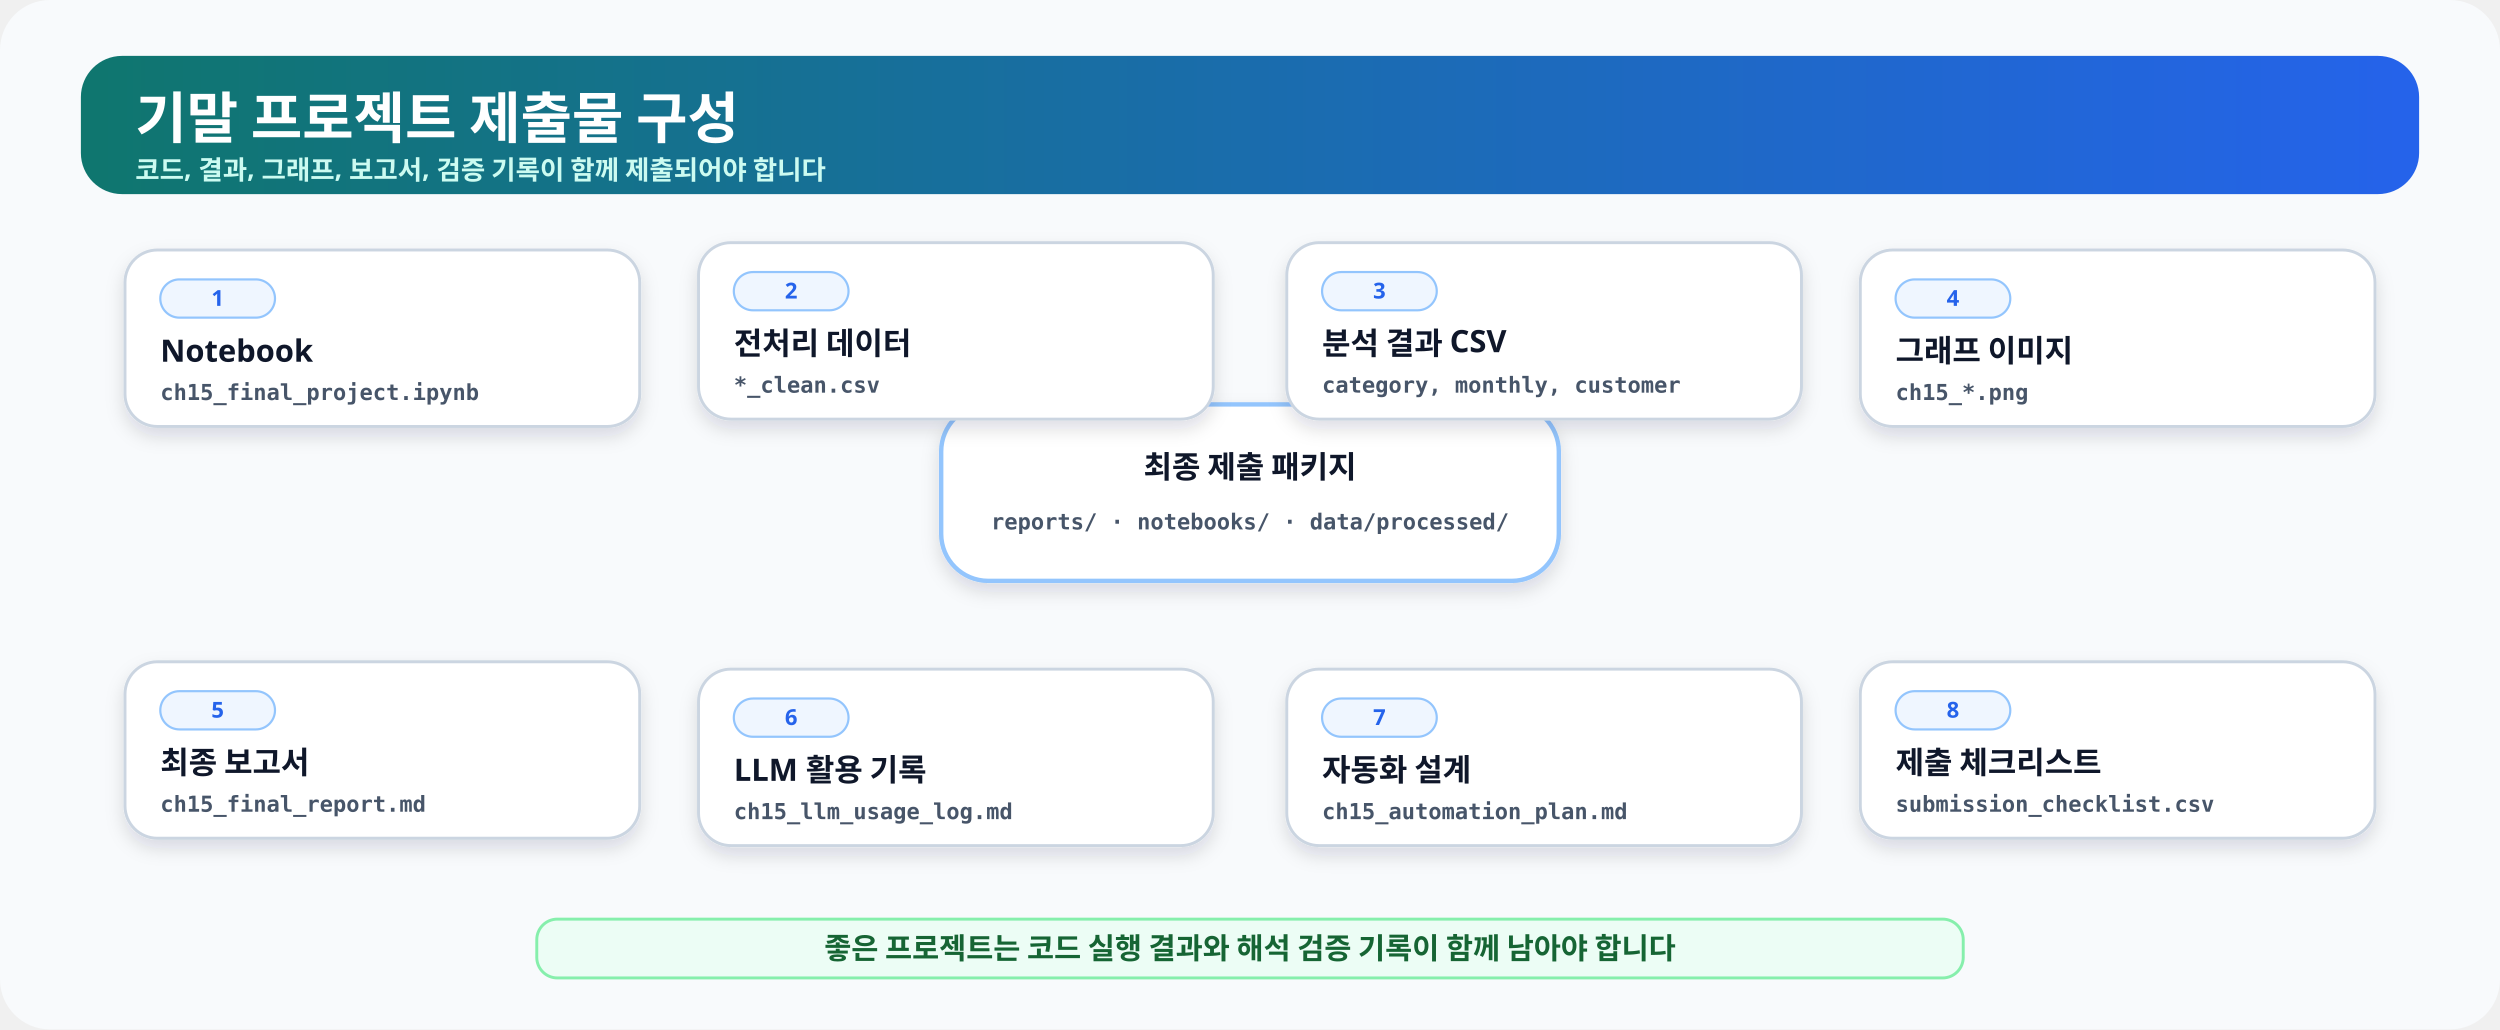
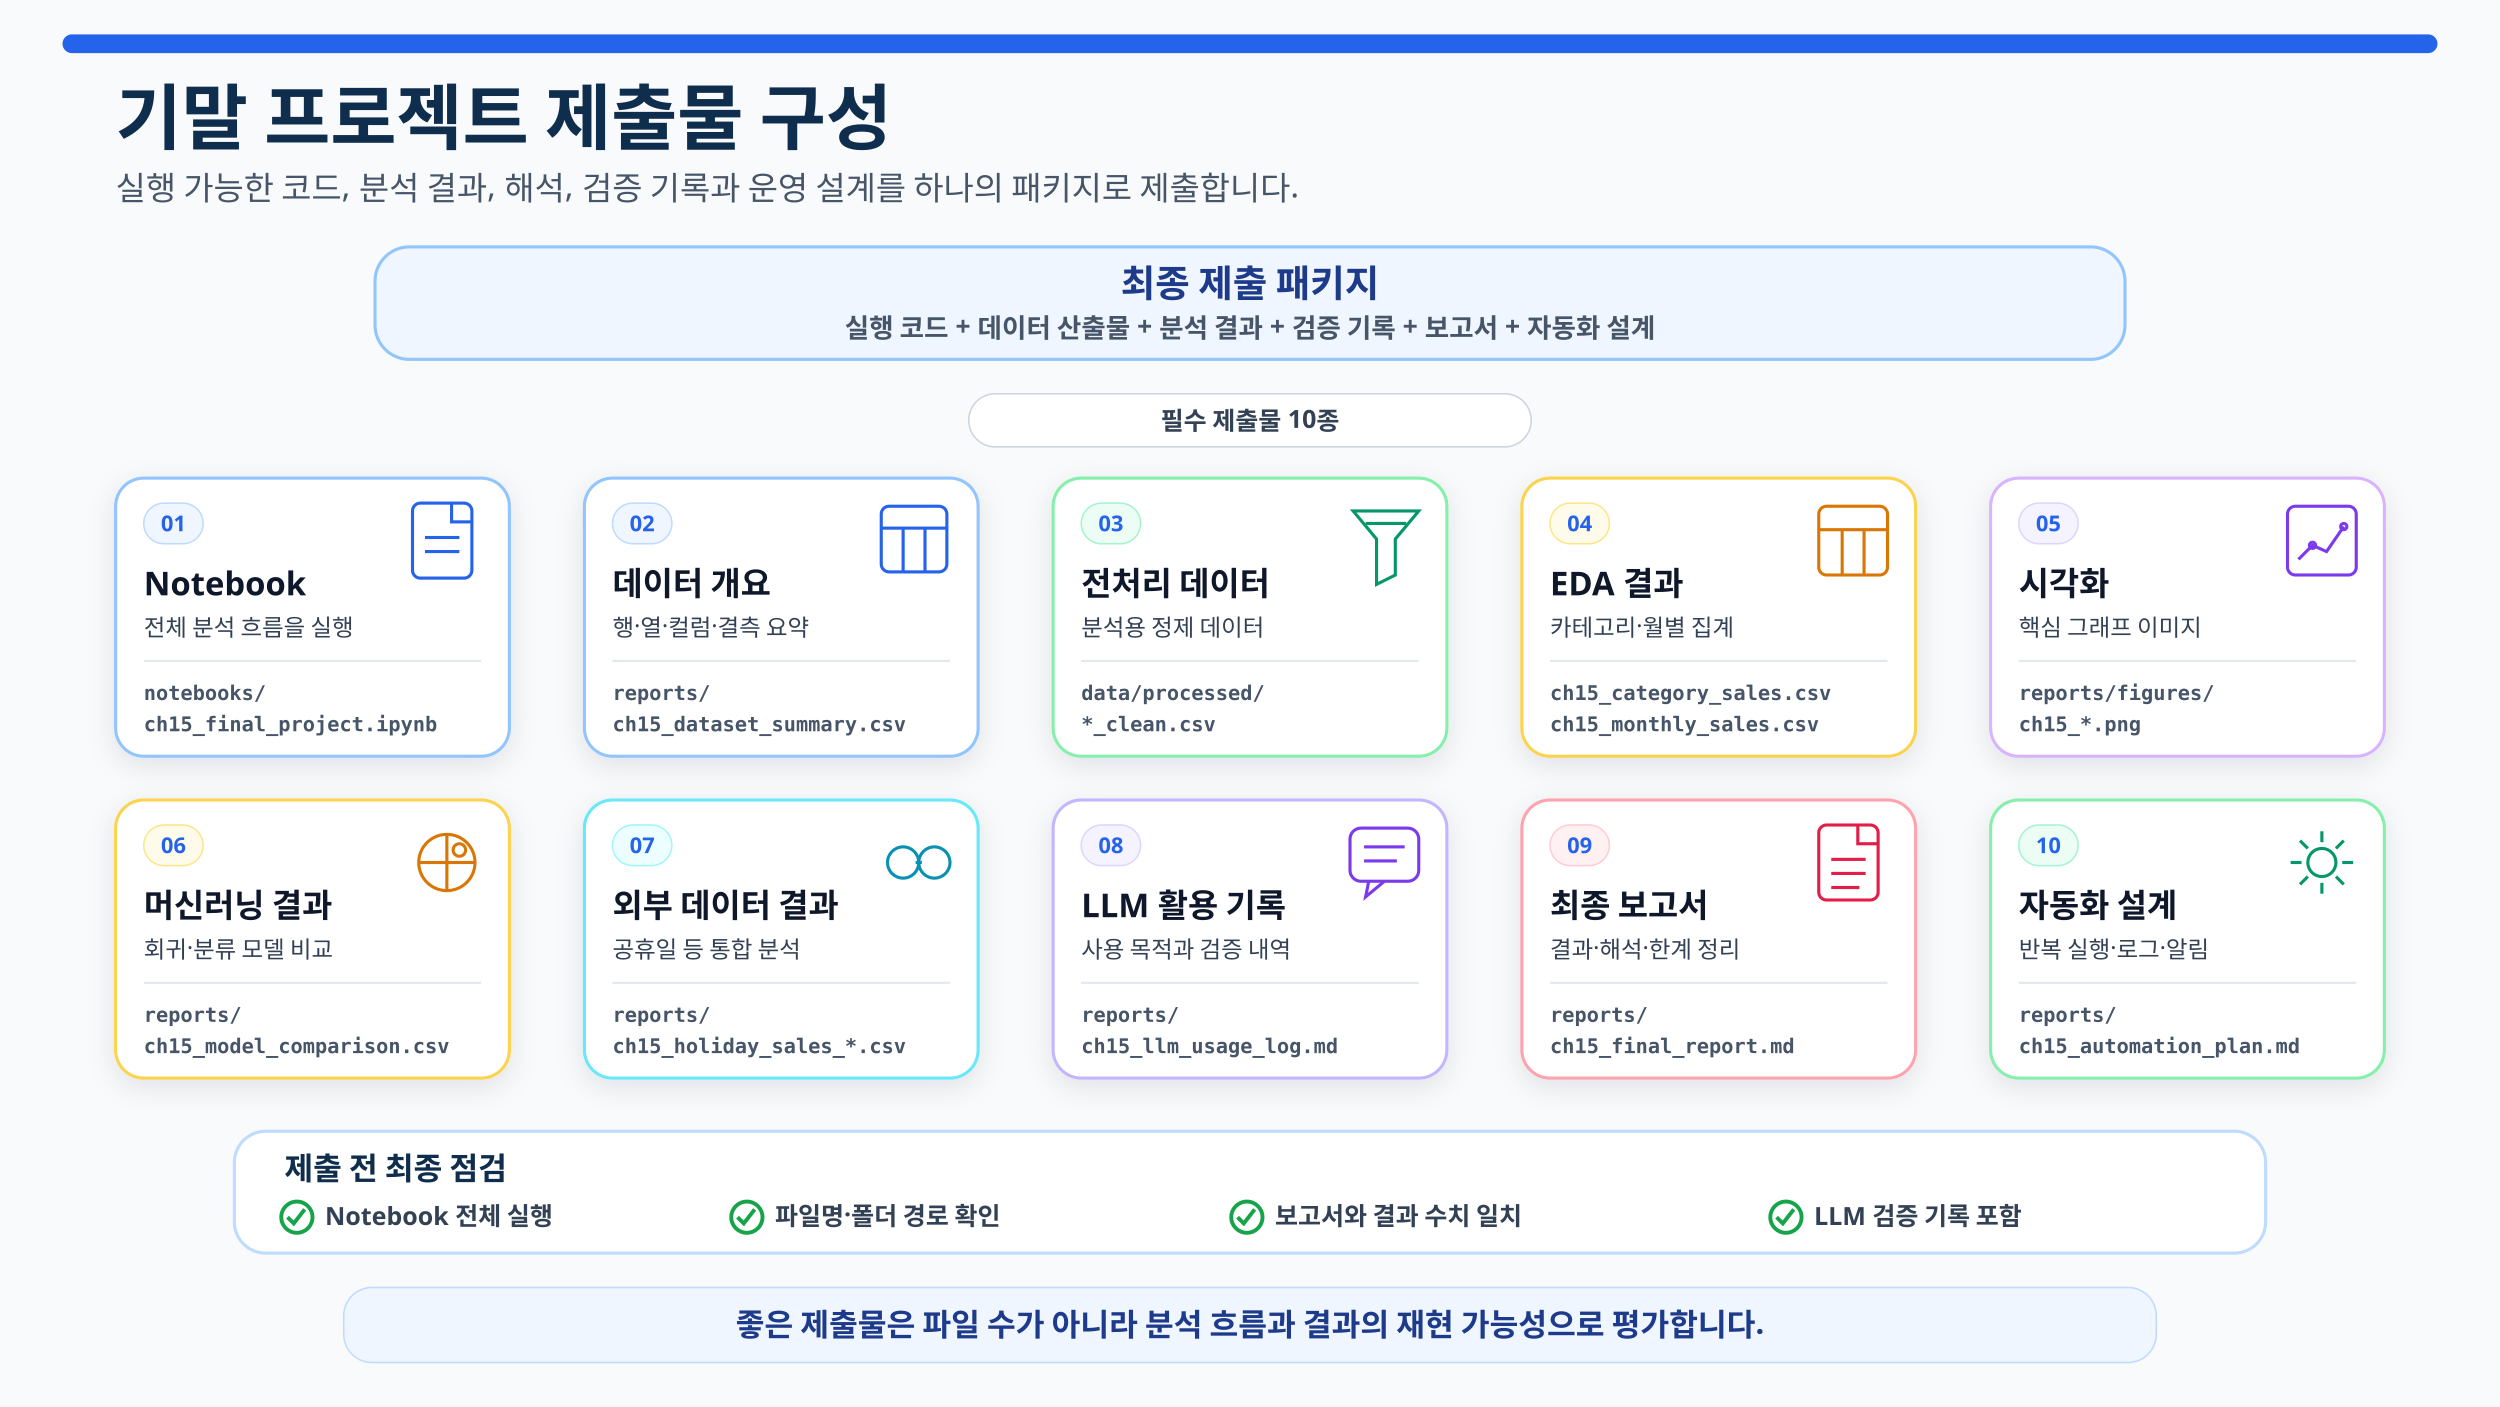
- <svg xmlns="http://www.w3.org/2000/svg" width="1700" height="700" viewBox="0 0 1700 700" role="img" aria-labelledby="title desc">
+ <svg xmlns="http://www.w3.org/2000/svg" width="1600" height="900" viewBox="0 0 1600 900" role="img" aria-labelledby="title desc">
  <defs>
-     <linearGradient id="head" x1="0" x2="1">
-       <stop offset="0%" stop-color="#0f766e" />
-       <stop offset="100%" stop-color="#2563eb" />
-     </linearGradient>
-     <filter id="shadow" x="-20%" y="-20%" width="140%" height="140%">
-       <feDropShadow dx="0" dy="6" stdDeviation="6" flood-color="#0f172a" flood-opacity="0.13" />
+     <filter id="shadow" x="-15%" y="-20%" width="130%" height="145%">
+       <feDropShadow dx="0" dy="5" stdDeviation="9" flood-color="#0f172a" flood-opacity="0.10" />
    </filter>
    <style>
-       .bg{fill:#f8fafc}.h{fill:url(#head)} text{font-family:'Pretendard','Noto Sans KR','Apple SD Gothic Neo','Malgun Gothic',sans-serif}.title{font-size:38px;font-weight:900;fill:#fff}.sub{font-size:18px;font-weight:650;fill:#ccfbf1}.center{fill:#fff;stroke:#93c5fd;stroke-width:3;filter:url(#shadow)}.card{fill:#fff;stroke:#cbd5e1;stroke-width:2;filter:url(#shadow)}.tagBox{fill:#eff6ff;stroke:#93c5fd;stroke-width:1.5}.tag{font-size:15px;font-weight:900;fill:#2563eb}.main{font-size:21px;font-weight:900;fill:#0f172a}.file{font-family:'D2Coding','Consolas',monospace;font-size:15px;font-weight:650;fill:#475569}.note{fill:#ecfdf5;stroke:#86efac;stroke-width:2}.noteText{font-size:20px;font-weight:800;fill:#166534}
+       text { font-family: "NanumSquare","Noto Sans KR","Malgun Gothic",sans-serif; }
+       .mono { font-family: "D2Coding","Cascadia Mono","Consolas",monospace; }
+       .title { font-size: 46px; font-weight: 800; fill: #0f2d4d; }
+       .subtitle { font-size: 21px; font-weight: 500; fill: #475569; }
+       .package { font-size: 24px; font-weight: 800; fill: #1e3a8a; }
+       .packageSub { font-size: 17px; font-weight: 600; fill: #475569; }
+       .num { font-size: 14px; font-weight: 800; fill: #2563eb; }
+       .cardTitle { font-size: 21px; font-weight: 800; fill: #0f172a; }
+       .cardDesc { font-size: 15px; font-weight: 500; fill: #334155; }
+       .file { font-size: 13px; font-weight: 700; fill: #475569; }
+       .group { font-size: 16px; font-weight: 800; }
+       .checkTitle { font-size: 20px; font-weight: 800; fill: #0f2d4d; }
+       .check { font-size: 16px; font-weight: 600; fill: #334155; }
+       .footer { font-size: 20px; font-weight: 750; fill: #1e3a8a; }
+       .card { fill: #ffffff; stroke-width: 2; filter: url(#shadow); }
+       .divider { stroke: #e2e8f0; stroke-width: 1.4; }
    </style>
  </defs>
-   <rect class="bg" width="1700" height="700" rx="34" />
-   <rect class="h" x="55" y="38" width="1590" height="94" rx="28" />
-   <text class="title" x="92" y="94">기말 프로젝트 제출물 구성</text>
-   <text class="sub" x="92" y="122">코드, 결과, 그래프, 보고서, 검증 기록이 함께 제출되어야 합니다</text>
-   <rect class="center" x="640" y="275" width="420" height="120" rx="32" />
-   <text class="main" x="850" y="325" text-anchor="middle" font-size="26">최종 제출 패키지</text>
-   <text class="file" x="850" y="360" text-anchor="middle">reports/ · notebooks/ · data/processed/</text>
-   <g transform="translate(85 170)">
-     <rect class="card" width="350" height="120" rx="22" />
-     <rect class="tagBox" x="24" y="20" width="78" height="26" rx="13" />
-     <text class="tag" x="63" y="38" text-anchor="middle">1</text>
-     <text class="main" x="24" y="76">Notebook</text>
-     <text class="file" x="24" y="102">ch15_final_project.ipynb</text>
-   </g>
-   <g transform="translate(475 165)">
-     <rect class="card" width="350" height="120" rx="22" />
-     <rect class="tagBox" x="24" y="20" width="78" height="26" rx="13" />
-     <text class="tag" x="63" y="38" text-anchor="middle">2</text>
-     <text class="main" x="24" y="76">전처리 데이터</text>
-     <text class="file" x="24" y="102">*_clean.csv</text>
-   </g>
-   <g transform="translate(875 165)">
-     <rect class="card" width="350" height="120" rx="22" />
-     <rect class="tagBox" x="24" y="20" width="78" height="26" rx="13" />
-     <text class="tag" x="63" y="38" text-anchor="middle">3</text>
-     <text class="main" x="24" y="76">분석 결과 CSV</text>
-     <text class="file" x="24" y="102">category, monthly, customer</text>
-   </g>
-   <g transform="translate(1265 170)">
-     <rect class="card" width="350" height="120" rx="22" />
-     <rect class="tagBox" x="24" y="20" width="78" height="26" rx="13" />
-     <text class="tag" x="63" y="38" text-anchor="middle">4</text>
-     <text class="main" x="24" y="76">그래프 이미지</text>
-     <text class="file" x="24" y="102">ch15_*.png</text>
-   </g>
-   <g transform="translate(85 450)">
-     <rect class="card" width="350" height="120" rx="22" />
-     <rect class="tagBox" x="24" y="20" width="78" height="26" rx="13" />
-     <text class="tag" x="63" y="38" text-anchor="middle">5</text>
-     <text class="main" x="24" y="76">최종 보고서</text>
-     <text class="file" x="24" y="102">ch15_final_report.md</text>
-   </g>
-   <g transform="translate(475 455)">
-     <rect class="card" width="350" height="120" rx="22" />
-     <rect class="tagBox" x="24" y="20" width="78" height="26" rx="13" />
-     <text class="tag" x="63" y="38" text-anchor="middle">6</text>
-     <text class="main" x="24" y="76">LLM 활용 기록</text>
-     <text class="file" x="24" y="102">ch15_llm_usage_log.md</text>
-   </g>
-   <g transform="translate(875 455)">
-     <rect class="card" width="350" height="120" rx="22" />
-     <rect class="tagBox" x="24" y="20" width="78" height="26" rx="13" />
-     <text class="tag" x="63" y="38" text-anchor="middle">7</text>
-     <text class="main" x="24" y="76">자동화 설계</text>
-     <text class="file" x="24" y="102">ch15_automation_plan.md</text>
-   </g>
-   <g transform="translate(1265 450)">
-     <rect class="card" width="350" height="120" rx="22" />
-     <rect class="tagBox" x="24" y="20" width="78" height="26" rx="13" />
-     <text class="tag" x="63" y="38" text-anchor="middle">8</text>
-     <text class="main" x="24" y="76">제출 체크리스트</text>
-     <text class="file" x="24" y="102">submission_checklist.csv</text>
-   </g>
-   <rect class="note" x="365" y="625" width="970" height="40" rx="14" />
-   <text class="noteText" x="850" y="652" text-anchor="middle">좋은 프로젝트는 코드 실행 결과와 해석 검증 기록이 함께 남아야 합니다</text>
+   <rect width="1600" height="900" fill="#f8fafc" />
+   <rect x="40" y="22" width="1520" height="12" rx="6" fill="#2563eb" />
+   <text x="74" y="92" class="title">기말 프로젝트 제출물 구성</text>
+   <text x="74" y="128" class="subtitle">실행 가능한 코드, 분석 결과, 해석, 검증 기록과 운영 설계를 하나의 패키지로 제출합니다.</text>
+   <rect x="240" y="158" width="1120" height="72" rx="22" fill="#eff6ff" stroke="#93c5fd" stroke-width="2" />
+   <text x="800" y="190" text-anchor="middle" class="package">최종 제출 패키지</text>
+   <text x="800" y="216" text-anchor="middle" class="packageSub">실행 코드 + 데이터 산출물 + 분석 결과 + 검증 기록 + 보고서 + 자동화 설계</text>
+   <rect x="620" y="252" width="360" height="34" rx="17" fill="#ffffff" stroke="#cbd5e1" />
+   <text x="800" y="275" text-anchor="middle" class="group" fill="#334155">필수 제출물 10종</text>
+   <g transform="translate(74 306)">
+     <rect class="card" width="252" height="178" rx="18" stroke="#93c5fd" />
+     <rect x="18" y="16" width="38" height="26" rx="13" fill="#eff6ff" stroke="#bfdbfe" />
+     <text x="37" y="34" text-anchor="middle" class="num">01</text>
+     <g transform="translate(190 16)" stroke="#2563eb" stroke-width="2" fill="none">
+       <rect x="0" y="0" width="38" height="48" rx="5" />
+       <path d="M25 0v12h13" />
+       <line x1="8" y1="22" x2="30" y2="22" />
+       <line x1="8" y1="31" x2="30" y2="31" />
+     </g>
+     <text x="18" y="75" class="cardTitle">Notebook</text>
+     <text x="18" y="101" class="cardDesc">전체 분석 흐름을 실행</text>
+     <line x1="18" y1="117" x2="234" y2="117" class="divider" />
+     <text x="18" y="142" class="file mono">notebooks/</text>
+     <text x="18" y="162" class="file mono">ch15_final_project.ipynb</text>
+   </g>
+   <g transform="translate(374 306)">
+     <rect class="card" width="252" height="178" rx="18" stroke="#93c5fd" />
+     <rect x="18" y="16" width="38" height="26" rx="13" fill="#eff6ff" stroke="#bfdbfe" />
+     <text x="37" y="34" text-anchor="middle" class="num">02</text>
+     <g transform="translate(190 18)" stroke="#2563eb" stroke-width="2" fill="none">
+       <rect x="0" y="0" width="42" height="42" rx="5" />
+       <line x1="0" y1="14" x2="42" y2="14" />
+       <line x1="14" y1="14" x2="14" y2="42" />
+       <line x1="28" y1="14" x2="28" y2="42" />
+     </g>
+     <text x="18" y="75" class="cardTitle">데이터 개요</text>
+     <text x="18" y="101" class="cardDesc">행·열·컬럼·결측 요약</text>
+     <line x1="18" y1="117" x2="234" y2="117" class="divider" />
+     <text x="18" y="142" class="file mono">reports/</text>
+     <text x="18" y="162" class="file mono">ch15_dataset_summary.csv</text>
+   </g>
+   <g transform="translate(674 306)">
+     <rect class="card" width="252" height="178" rx="18" stroke="#86efac" />
+     <rect x="18" y="16" width="38" height="26" rx="13" fill="#ecfdf5" stroke="#a7f3d0" />
+     <text x="37" y="34" text-anchor="middle" class="num">03</text>
+     <g transform="translate(190 18)" stroke="#059669" stroke-width="2" fill="none">
+       <path d="M2 3h42L29 21v23l-12 6V21z" />
+       <line x1="10" y1="11" x2="36" y2="11" />
+     </g>
+     <text x="18" y="75" class="cardTitle">전처리 데이터</text>
+     <text x="18" y="101" class="cardDesc">분석용 정제 데이터</text>
+     <line x1="18" y1="117" x2="234" y2="117" class="divider" />
+     <text x="18" y="142" class="file mono">data/processed/</text>
+     <text x="18" y="162" class="file mono">*_clean.csv</text>
+   </g>
+   <g transform="translate(974 306)">
+     <rect class="card" width="252" height="178" rx="18" stroke="#fcd34d" />
+     <rect x="18" y="16" width="38" height="26" rx="13" fill="#fffbeb" stroke="#fde68a" />
+     <text x="37" y="34" text-anchor="middle" class="num">04</text>
+     <g transform="translate(190 18)" stroke="#d97706" stroke-width="2" fill="none">
+       <rect x="0" y="0" width="44" height="44" rx="5" />
+       <line x1="0" y1="15" x2="44" y2="15" />
+       <line x1="15" y1="15" x2="15" y2="44" />
+       <line x1="29" y1="15" x2="29" y2="44" />
+     </g>
+     <text x="18" y="75" class="cardTitle">EDA 결과</text>
+     <text x="18" y="101" class="cardDesc">카테고리·월별 집계</text>
+     <line x1="18" y1="117" x2="234" y2="117" class="divider" />
+     <text x="18" y="142" class="file mono">ch15_category_sales.csv</text>
+     <text x="18" y="162" class="file mono">ch15_monthly_sales.csv</text>
+   </g>
+   <g transform="translate(1274 306)">
+     <rect class="card" width="252" height="178" rx="18" stroke="#d8b4fe" />
+     <rect x="18" y="16" width="38" height="26" rx="13" fill="#f5f3ff" stroke="#ddd6fe" />
+     <text x="37" y="34" text-anchor="middle" class="num">05</text>
+     <g transform="translate(190 18)" stroke="#7c3aed" stroke-width="2" fill="none">
+       <rect x="0" y="0" width="44" height="44" rx="5" />
+       <polyline points="7,34 16,25 25,29 36,13" />
+       <circle cx="16" cy="25" r="2" />
+       <circle cx="36" cy="13" r="2" />
+     </g>
+     <text x="18" y="75" class="cardTitle">시각화</text>
+     <text x="18" y="101" class="cardDesc">핵심 그래프 이미지</text>
+     <line x1="18" y1="117" x2="234" y2="117" class="divider" />
+     <text x="18" y="142" class="file mono">reports/figures/</text>
+     <text x="18" y="162" class="file mono">ch15_*.png</text>
+   </g>
+   <g transform="translate(74 512)">
+     <rect class="card" width="252" height="178" rx="18" stroke="#fcd34d" />
+     <rect x="18" y="16" width="38" height="26" rx="13" fill="#fffbeb" stroke="#fde68a" />
+     <text x="37" y="34" text-anchor="middle" class="num">06</text>
+     <g transform="translate(190 18)" stroke="#d97706" stroke-width="2" fill="none">
+       <circle cx="22" cy="22" r="18" />
+       <line x1="22" y1="4" x2="22" y2="40" />
+       <line x1="4" y1="22" x2="40" y2="22" />
+       <circle cx="30" cy="14" r="4" />
+     </g>
+     <text x="18" y="75" class="cardTitle">머신러닝 결과</text>
+     <text x="18" y="101" class="cardDesc">회귀·분류 모델 비교</text>
+     <line x1="18" y1="117" x2="234" y2="117" class="divider" />
+     <text x="18" y="142" class="file mono">reports/</text>
+     <text x="18" y="162" class="file mono">ch15_model_comparison.csv</text>
+   </g>
+   <g transform="translate(374 512)">
+     <rect class="card" width="252" height="178" rx="18" stroke="#67e8f9" />
+     <rect x="18" y="16" width="38" height="26" rx="13" fill="#ecfeff" stroke="#a5f3fc" />
+     <text x="37" y="34" text-anchor="middle" class="num">07</text>
+     <g transform="translate(190 18)" stroke="#0891b2" stroke-width="2" fill="none">
+       <circle cx="14" cy="22" r="10" />
+       <circle cx="34" cy="22" r="10" />
+       <line x1="22" y1="22" x2="26" y2="22" />
+     </g>
+     <text x="18" y="75" class="cardTitle">외부 데이터 결과</text>
+     <text x="18" y="101" class="cardDesc">공휴일 등 통합 분석</text>
+     <line x1="18" y1="117" x2="234" y2="117" class="divider" />
+     <text x="18" y="142" class="file mono">reports/</text>
+     <text x="18" y="162" class="file mono">ch15_holiday_sales_*.csv</text>
+   </g>
+   <g transform="translate(674 512)">
+     <rect class="card" width="252" height="178" rx="18" stroke="#c4b5fd" />
+     <rect x="18" y="16" width="38" height="26" rx="13" fill="#f5f3ff" stroke="#ddd6fe" />
+     <text x="37" y="34" text-anchor="middle" class="num">08</text>
+     <g transform="translate(190 18)" stroke="#7c3aed" stroke-width="2" fill="none">
+       <rect x="0" y="0" width="44" height="34" rx="7" />
+       <path d="M12 34l-2 10l12-10" />
+       <line x1="9" y1="12" x2="35" y2="12" />
+       <line x1="9" y1="21" x2="30" y2="21" />
+     </g>
+     <text x="18" y="75" class="cardTitle">LLM 활용 기록</text>
+     <text x="18" y="101" class="cardDesc">사용 목적과 검증 내역</text>
+     <line x1="18" y1="117" x2="234" y2="117" class="divider" />
+     <text x="18" y="142" class="file mono">reports/</text>
+     <text x="18" y="162" class="file mono">ch15_llm_usage_log.md</text>
+   </g>
+   <g transform="translate(974 512)">
+     <rect class="card" width="252" height="178" rx="18" stroke="#fda4af" />
+     <rect x="18" y="16" width="38" height="26" rx="13" fill="#fff1f2" stroke="#fecdd3" />
+     <text x="37" y="34" text-anchor="middle" class="num">09</text>
+     <g transform="translate(190 16)" stroke="#e11d48" stroke-width="2" fill="none">
+       <rect x="0" y="0" width="38" height="48" rx="5" />
+       <path d="M25 0v12h13" />
+       <line x1="8" y1="22" x2="30" y2="22" />
+       <line x1="8" y1="31" x2="30" y2="31" />
+       <line x1="8" y1="40" x2="26" y2="40" />
+     </g>
+     <text x="18" y="75" class="cardTitle">최종 보고서</text>
+     <text x="18" y="101" class="cardDesc">결과·해석·한계 정리</text>
+     <line x1="18" y1="117" x2="234" y2="117" class="divider" />
+     <text x="18" y="142" class="file mono">reports/</text>
+     <text x="18" y="162" class="file mono">ch15_final_report.md</text>
+   </g>
+   <g transform="translate(1274 512)">
+     <rect class="card" width="252" height="178" rx="18" stroke="#86efac" />
+     <rect x="18" y="16" width="38" height="26" rx="13" fill="#ecfdf5" stroke="#a7f3d0" />
+     <text x="37" y="34" text-anchor="middle" class="num">10</text>
+     <g transform="translate(190 18)" stroke="#059669" stroke-width="2" fill="none">
+       <circle cx="22" cy="22" r="9" />
+       <path d="M22 2v7M22 35v7M2 22h7M35 22h7M8 8l5 5M31 31l5 5M36 8l-5 5M13 31l-5 5" />
+     </g>
+     <text x="18" y="75" class="cardTitle">자동화 설계</text>
+     <text x="18" y="101" class="cardDesc">반복 실행·로그·알림</text>
+     <line x1="18" y1="117" x2="234" y2="117" class="divider" />
+     <text x="18" y="142" class="file mono">reports/</text>
+     <text x="18" y="162" class="file mono">ch15_automation_plan.md</text>
+   </g>
+   <rect x="150" y="724" width="1300" height="78" rx="20" fill="#ffffff" stroke="#bfdbfe" stroke-width="2" />
+   <text x="182" y="755" class="checkTitle">제출 전 최종 점검</text>
+   <g fill="none" stroke="#16a34a" stroke-width="2.5">
+     <circle cx="190" cy="779" r="10" />
+     <path d="M184 779l4 4l7-9" />
+     <circle cx="478" cy="779" r="10" />
+     <path d="M472 779l4 4l7-9" />
+     <circle cx="798" cy="779" r="10" />
+     <path d="M792 779l4 4l7-9" />
+     <circle cx="1143" cy="779" r="10" />
+     <path d="M1137 779l4 4l7-9" />
+   </g>
+   <text x="208" y="784" class="check">Notebook 전체 실행</text>
+   <text x="496" y="784" class="check">파일명·폴더 경로 확인</text>
+   <text x="816" y="784" class="check">보고서와 결과 수치 일치</text>
+   <text x="1161" y="784" class="check">LLM 검증 기록 포함</text>
+   <rect x="220" y="824" width="1160" height="48" rx="18" fill="#eff6ff" stroke="#bfdbfe" />
+   <text x="800" y="855" text-anchor="middle" class="footer">좋은 제출물은 파일 수가 아니라 분석 흐름과 결과의 재현 가능성으로 평가합니다.</text>
</svg>
